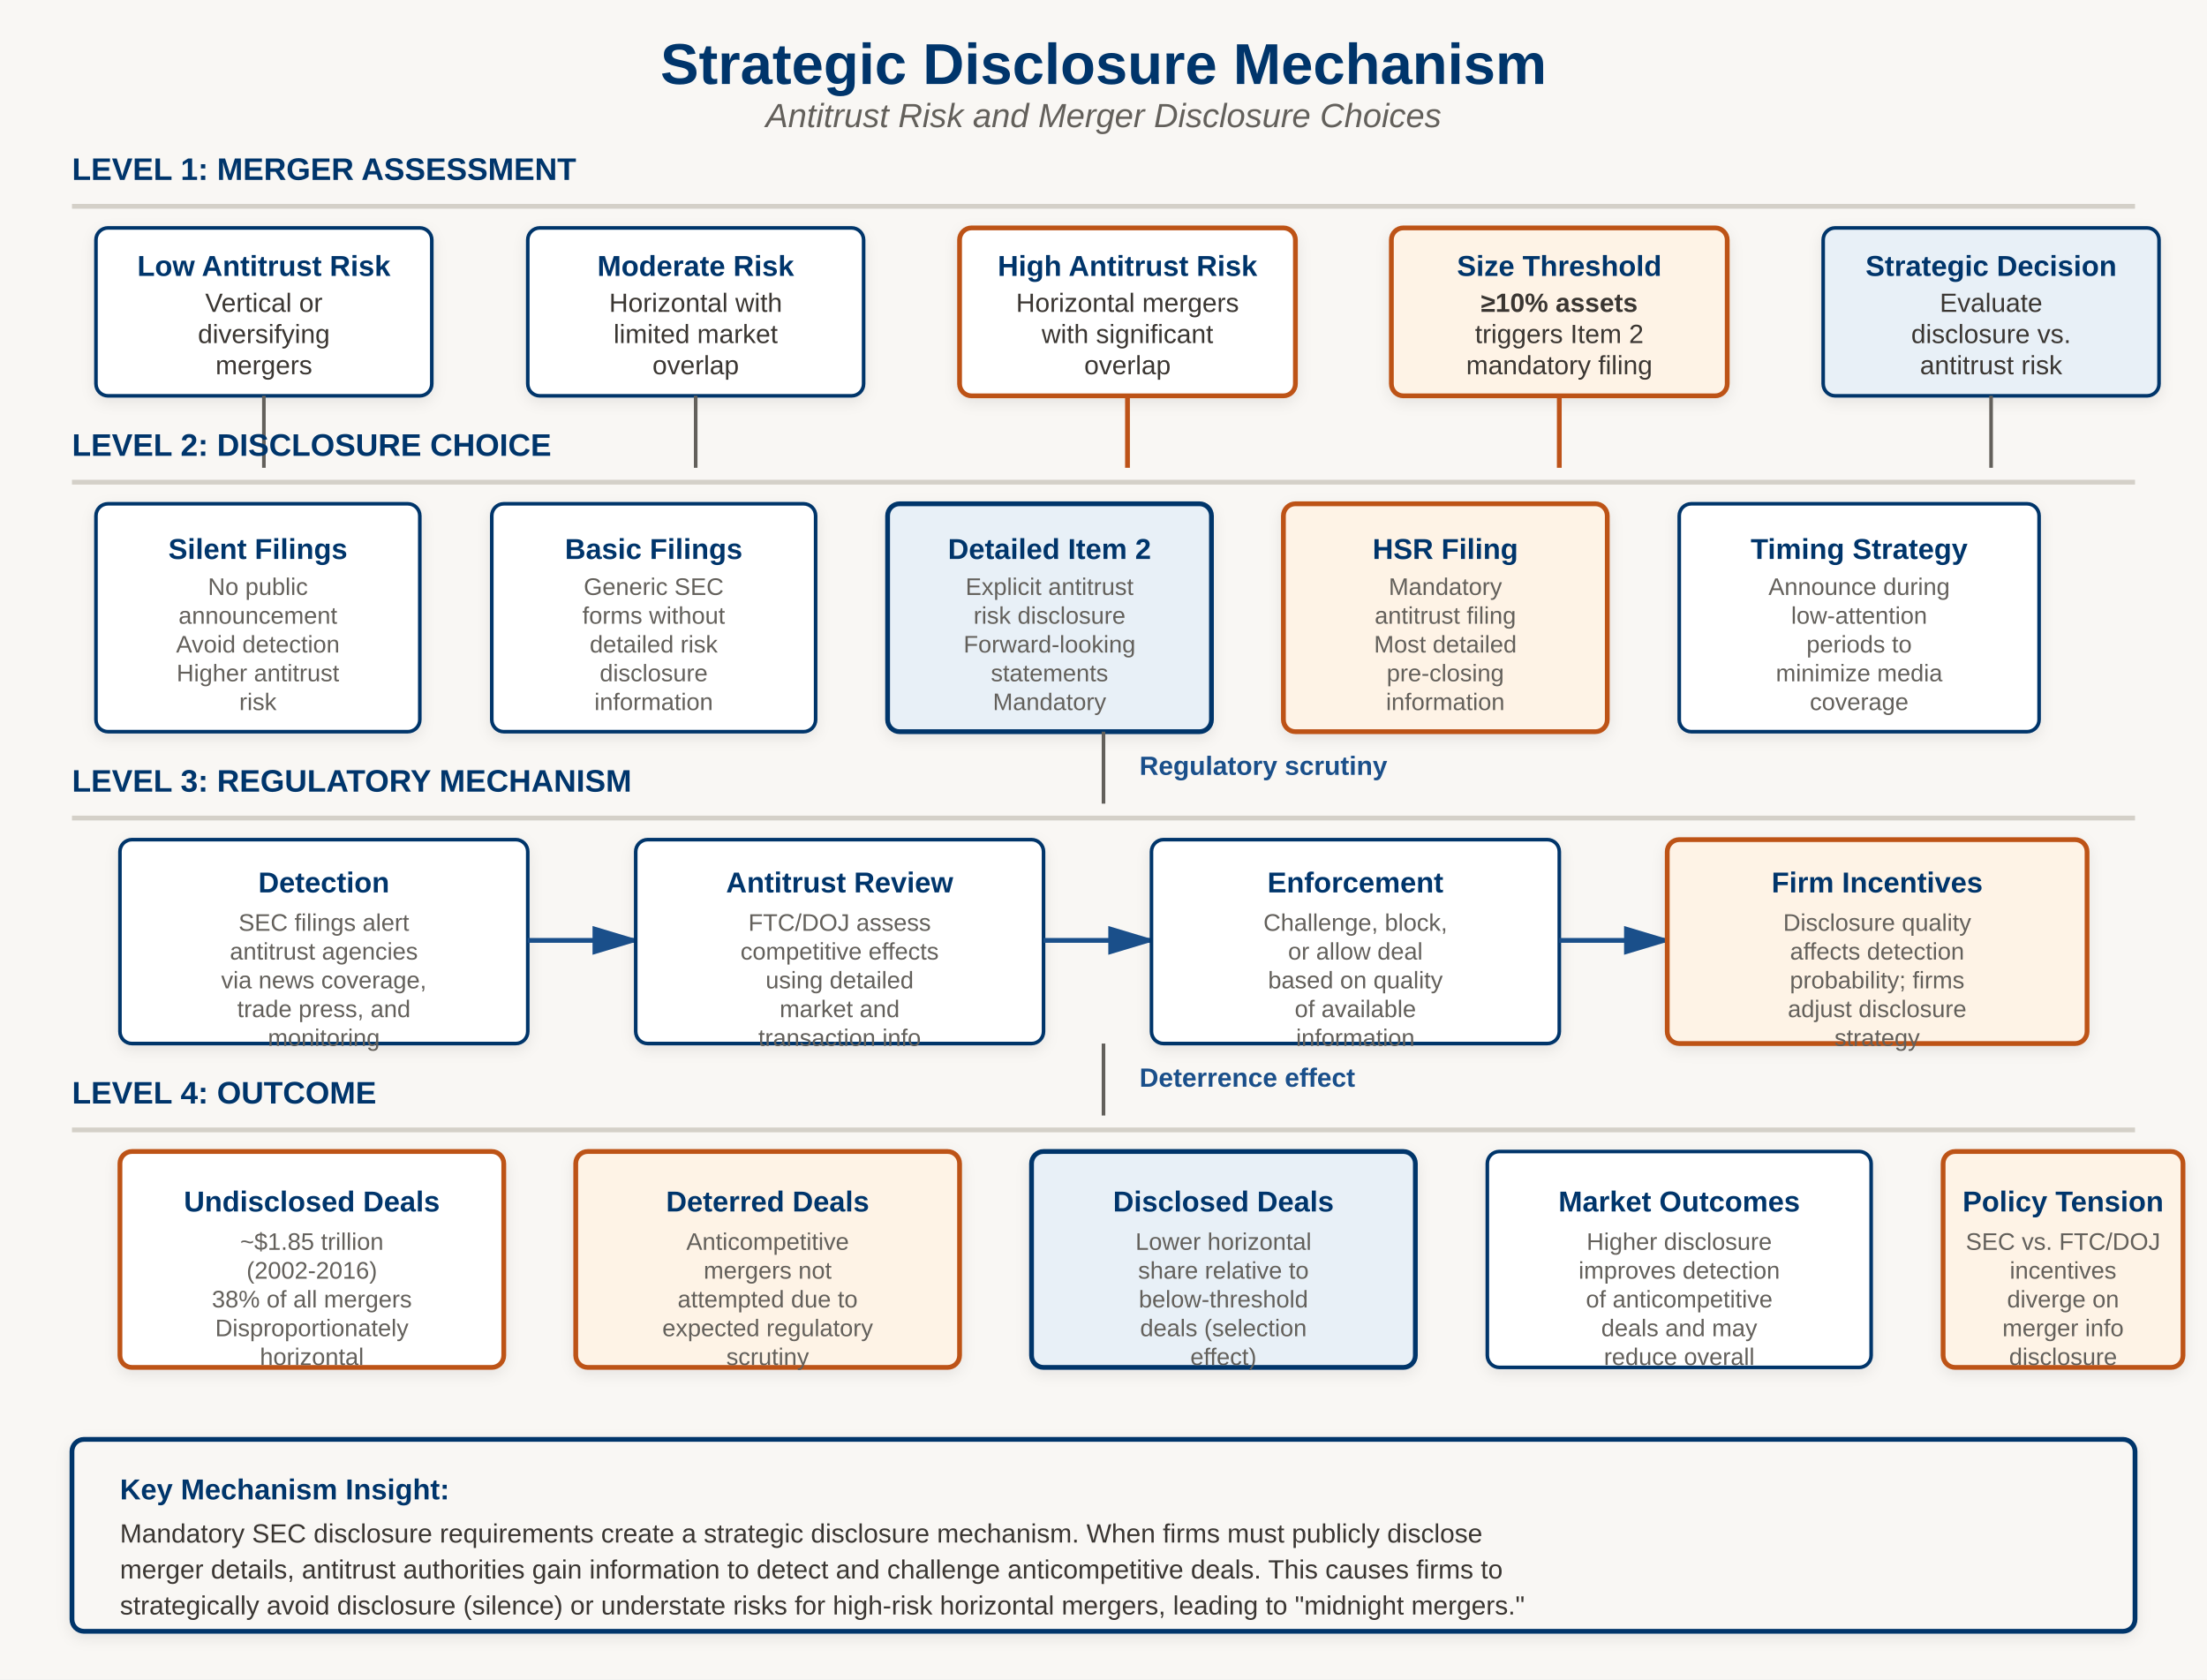
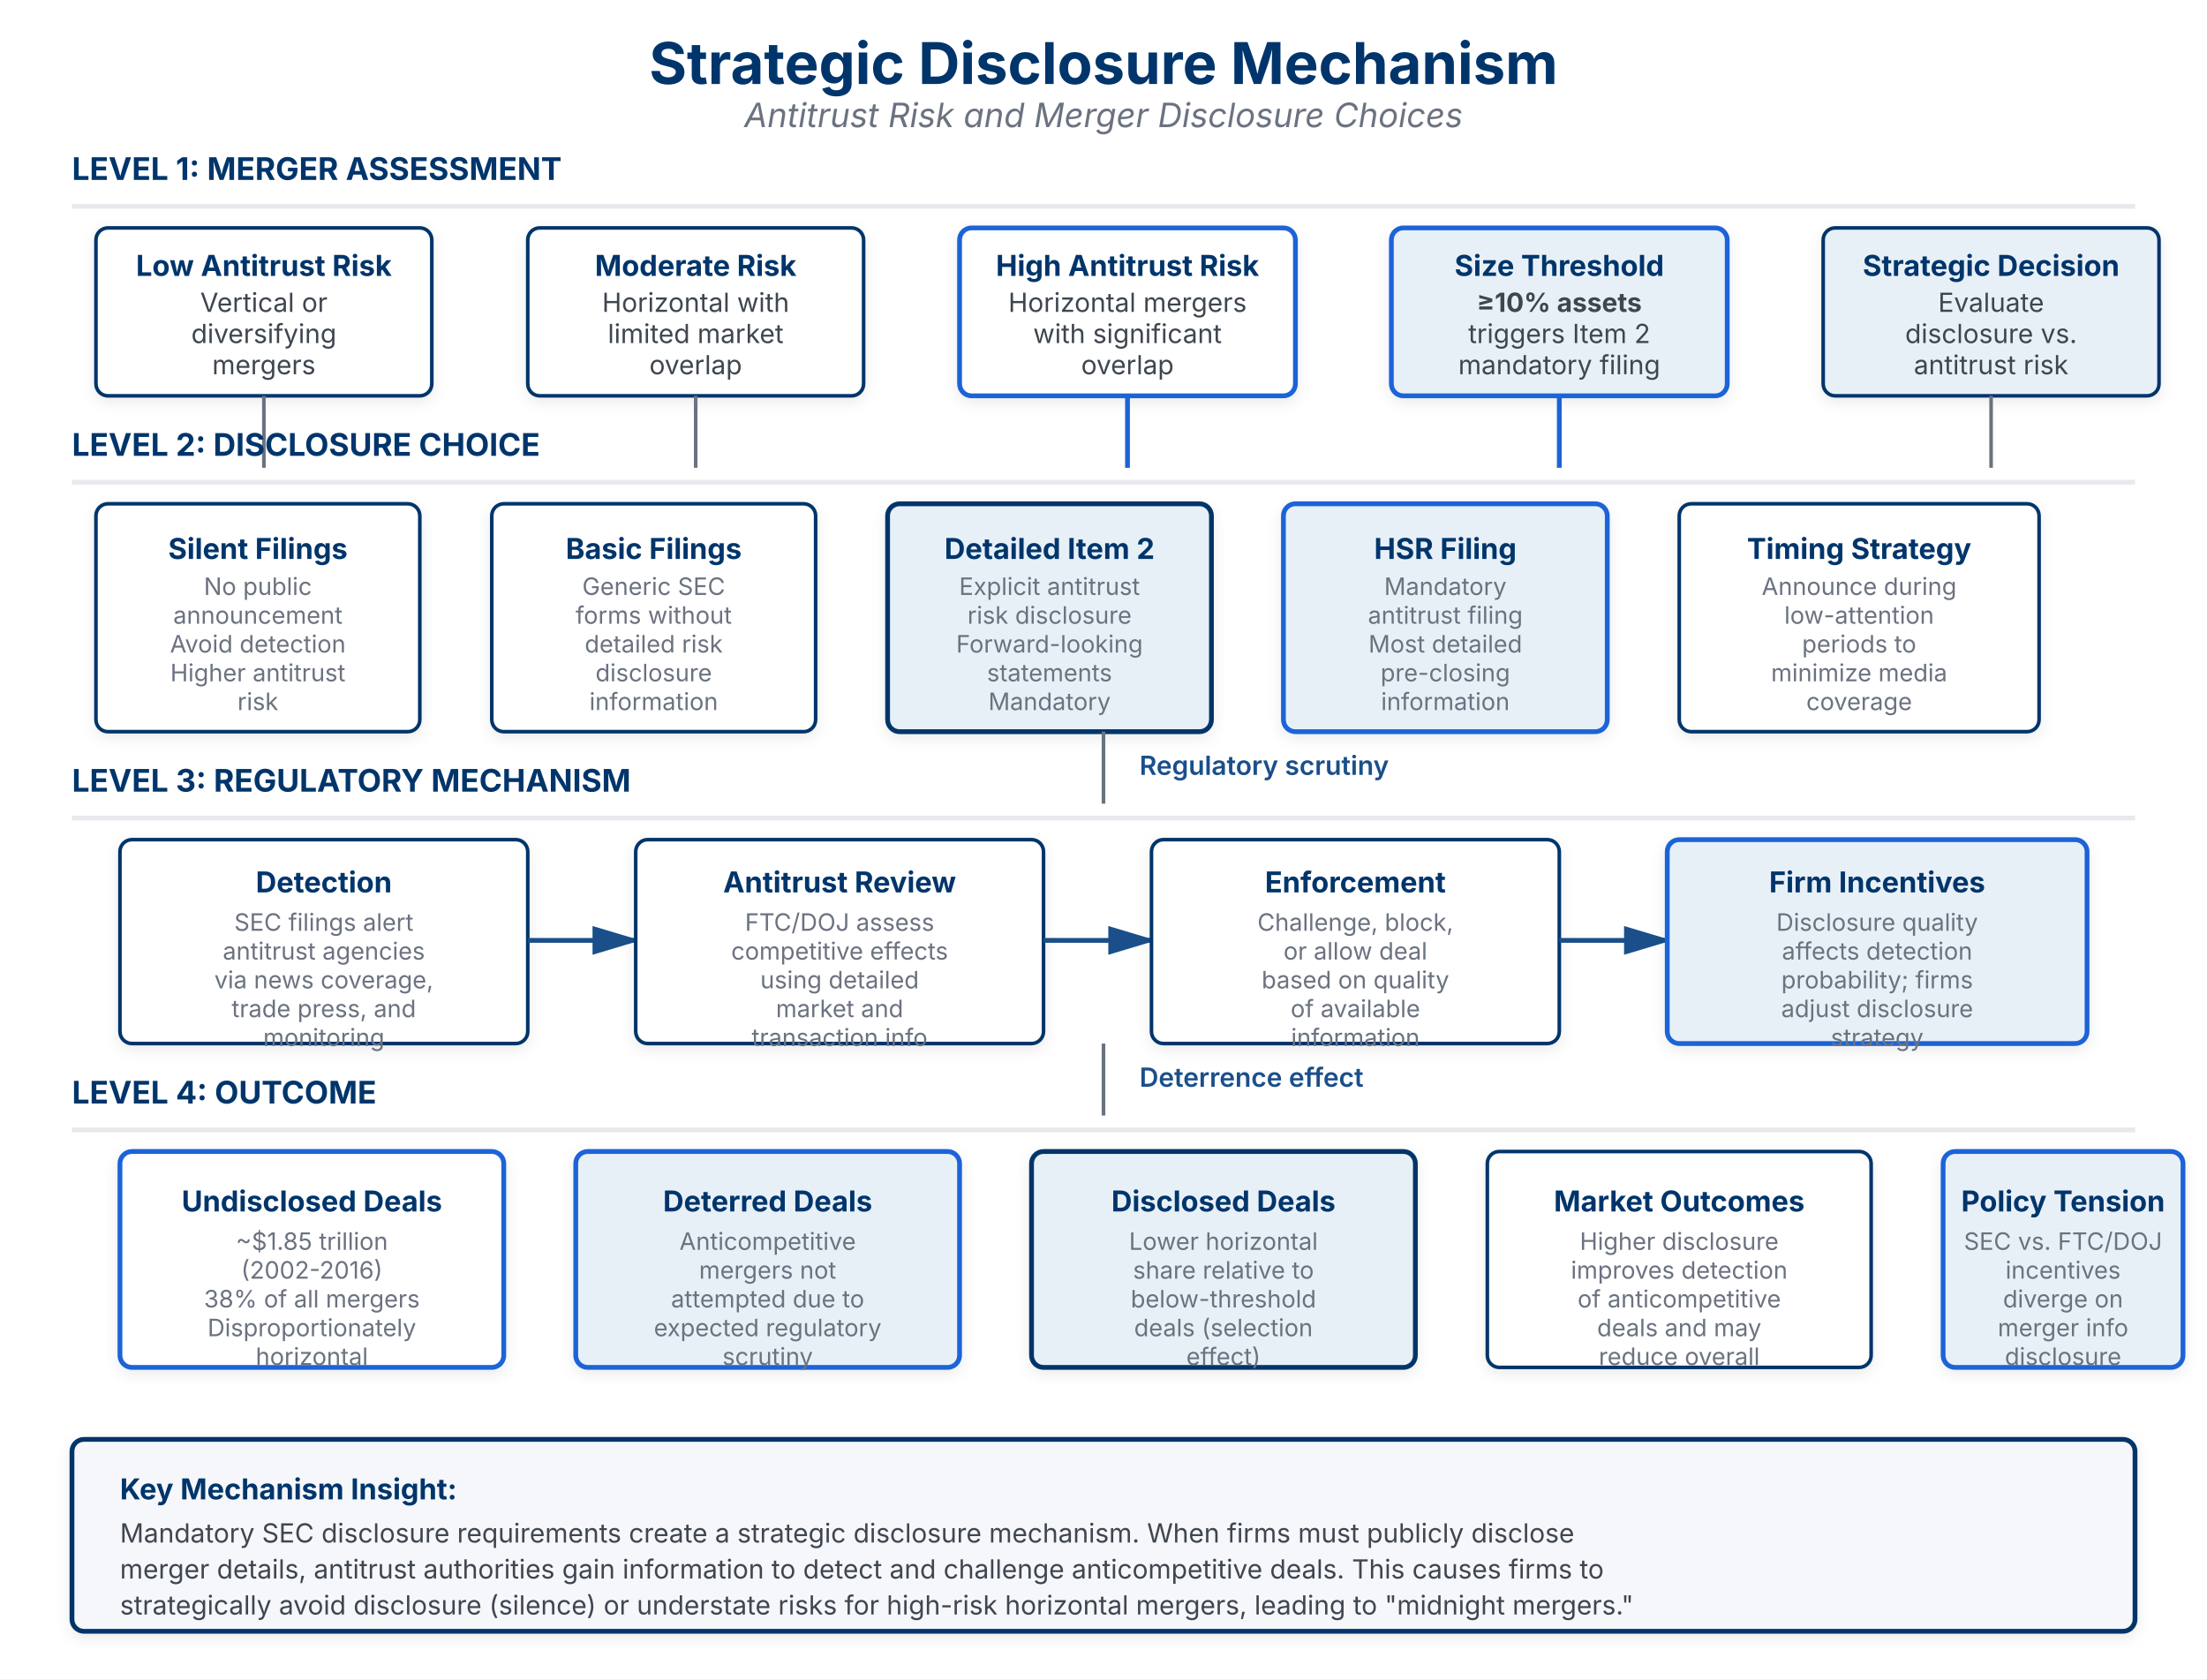
<svg xmlns="http://www.w3.org/2000/svg" width="920" height="700" viewBox="0 0 920 700" version="1.1">
  <defs>
    <style>
-       .title { font-size: 24px; font-weight: 700; font-family: 'Helvetica Neue', Arial, sans-serif; fill: #00356b; }
-       .subtitle { font-size: 14px; font-family: 'Helvetica Neue', Arial, sans-serif; fill: #63605b; font-style: italic; }
-       .section-label { font-size: 13px; font-weight: 700; font-family: 'Helvetica Neue', Arial, sans-serif; fill: #00356b; }
-       .box-title { font-size: 12px; font-weight: 700; font-family: 'Helvetica Neue', Arial, sans-serif; fill: #00356b; }
-       .box-text { font-size: 11px; font-family: 'Helvetica Neue', Arial, sans-serif; fill: #3a3632; line-height: 1.4; }
-       .box-text-small { font-size: 10px; font-family: 'Helvetica Neue', Arial, sans-serif; fill: #63605b; }
-       .arrow-label { font-size: 11px; font-family: 'Helvetica Neue', Arial, sans-serif; fill: #1a4f8a; font-weight: 600; }
+       .title { font-size: 24px; font-weight: 700; font-family: Inter, 'Helvetica Neue', Arial, sans-serif; fill: #00356b; }
+       .subtitle { font-size: 14px; font-family: Inter, 'Helvetica Neue', Arial, sans-serif; fill: #6b7280; font-style: italic; }
+       .section-label { font-size: 13px; font-weight: 700; font-family: Inter, 'Helvetica Neue', Arial, sans-serif; fill: #00356b; }
+       .box-title { font-size: 12px; font-weight: 700; font-family: Inter, 'Helvetica Neue', Arial, sans-serif; fill: #00356b; }
+       .box-text { font-size: 11px; font-family: Inter, 'Helvetica Neue', Arial, sans-serif; fill: #3f4650; line-height: 1.4; }
+       .box-text-small { font-size: 10px; font-family: Inter, 'Helvetica Neue', Arial, sans-serif; fill: #6b7280; }
+       .arrow-label { font-size: 11px; font-family: Inter, 'Helvetica Neue', Arial, sans-serif; fill: #1a4f8a; font-weight: 600; }
    </style>
    <marker id="arrowhead" markerWidth="10" markerHeight="10" refX="9" refY="3" orient="auto">
      <polygon points="0 0, 10 3, 0 6" fill="#1a4f8a" />
    </marker>
    <marker id="arrowhead-orange" markerWidth="10" markerHeight="10" refX="9" refY="3" orient="auto">
-       <polygon points="0 0, 10 3, 0 6" fill="#bd5319" />
+       <polygon points="0 0, 10 3, 0 6" fill="#1d63d8" />
    </marker>
    <filter id="shadow" x="-50%" y="-50%" width="200%" height="200%">
      <feDropShadow dx="0" dy="2" stdDeviation="3" flood-opacity="0.08" />
    </filter>
  </defs>
-   <rect width="920" height="700" fill="#f9f7f4" />
+   <rect width="920" height="700" fill="#ffffff" />
  <text x="460" y="35" text-anchor="middle" class="title">Strategic Disclosure Mechanism</text>
  <text x="460" y="53" text-anchor="middle" class="subtitle">Antitrust Risk and Merger Disclosure Choices</text>
  <g id="level1">
-     <rect x="30" y="85" width="860" height="2" fill="#d4d0c8" />
+     <rect x="30" y="85" width="860" height="2" fill="#e7e9ec" />
    <text x="30" y="75" class="section-label" font-size="10">LEVEL 1: MERGER ASSESSMENT</text>
    <rect x="40" y="95" width="140" height="70" rx="5" fill="#ffffff" stroke="#00356b" stroke-width="1.5" filter="url(#shadow)" />
    <text x="110" y="115" text-anchor="middle" class="box-title">Low Antitrust Risk</text>
    <text x="110" y="130" text-anchor="middle" class="box-text">Vertical or</text>
    <text x="110" y="143" text-anchor="middle" class="box-text">diversifying</text>
    <text x="110" y="156" text-anchor="middle" class="box-text">mergers</text>
    <rect x="220" y="95" width="140" height="70" rx="5" fill="#ffffff" stroke="#00356b" stroke-width="1.5" filter="url(#shadow)" />
    <text x="290" y="115" text-anchor="middle" class="box-title">Moderate Risk</text>
    <text x="290" y="130" text-anchor="middle" class="box-text">Horizontal with</text>
    <text x="290" y="143" text-anchor="middle" class="box-text">limited market</text>
    <text x="290" y="156" text-anchor="middle" class="box-text">overlap</text>
-     <rect x="400" y="95" width="140" height="70" rx="5" fill="#ffffff" stroke="#bd5319" stroke-width="2" filter="url(#shadow)" />
-     <text x="470" y="115" text-anchor="middle" class="box-title" fill="#bd5319">High Antitrust Risk</text>
+     <rect x="400" y="95" width="140" height="70" rx="5" fill="#ffffff" stroke="#1d63d8" stroke-width="2" filter="url(#shadow)" />
+     <text x="470" y="115" text-anchor="middle" class="box-title" fill="#1d63d8">High Antitrust Risk</text>
    <text x="470" y="130" text-anchor="middle" class="box-text">Horizontal mergers</text>
    <text x="470" y="143" text-anchor="middle" class="box-text">with significant</text>
    <text x="470" y="156" text-anchor="middle" class="box-text">overlap</text>
-     <rect x="580" y="95" width="140" height="70" rx="5" fill="#fef3e6" stroke="#bd5319" stroke-width="2" filter="url(#shadow)" />
-     <text x="650" y="115" text-anchor="middle" class="box-title" fill="#bd5319">Size Threshold</text>
+     <rect x="580" y="95" width="140" height="70" rx="5" fill="#e8f0f7" stroke="#1d63d8" stroke-width="2" filter="url(#shadow)" />
+     <text x="650" y="115" text-anchor="middle" class="box-title" fill="#1d63d8">Size Threshold</text>
    <text x="650" y="130" text-anchor="middle" class="box-text" font-weight="700">≥10% assets</text>
    <text x="650" y="143" text-anchor="middle" class="box-text">triggers Item 2</text>
    <text x="650" y="156" text-anchor="middle" class="box-text">mandatory filing</text>
    <rect x="760" y="95" width="140" height="70" rx="5" fill="#e8f0f7" stroke="#00356b" stroke-width="1.5" filter="url(#shadow)" />
    <text x="830" y="115" text-anchor="middle" class="box-title">Strategic Decision</text>
    <text x="830" y="130" text-anchor="middle" class="box-text">Evaluate</text>
    <text x="830" y="143" text-anchor="middle" class="box-text">disclosure vs.</text>
    <text x="830" y="156" text-anchor="middle" class="box-text">antitrust risk</text>
  </g>
-   <line x1="110" y1="165" x2="110" y2="195" stroke="#63605b" stroke-width="1.5" />
-   <line x1="290" y1="165" x2="290" y2="195" stroke="#63605b" stroke-width="1.5" />
-   <line x1="470" y1="165" x2="470" y2="195" stroke="#bd5319" stroke-width="2" />
-   <line x1="650" y1="165" x2="650" y2="195" stroke="#bd5319" stroke-width="2" />
-   <line x1="830" y1="165" x2="830" y2="195" stroke="#63605b" stroke-width="1.5" />
+   <line x1="110" y1="165" x2="110" y2="195" stroke="#6b7280" stroke-width="1.5" />
+   <line x1="290" y1="165" x2="290" y2="195" stroke="#6b7280" stroke-width="1.5" />
+   <line x1="470" y1="165" x2="470" y2="195" stroke="#1d63d8" stroke-width="2" />
+   <line x1="650" y1="165" x2="650" y2="195" stroke="#1d63d8" stroke-width="2" />
+   <line x1="830" y1="165" x2="830" y2="195" stroke="#6b7280" stroke-width="1.5" />
  <g id="level2">
-     <rect x="30" y="200" width="860" height="2" fill="#d4d0c8" />
+     <rect x="30" y="200" width="860" height="2" fill="#e7e9ec" />
    <text x="30" y="190" class="section-label" font-size="10">LEVEL 2: DISCLOSURE CHOICE</text>
    <rect x="40" y="210" width="135" height="95" rx="5" fill="#ffffff" stroke="#00356b" stroke-width="1.5" filter="url(#shadow)" />
    <text x="107.5" y="233" text-anchor="middle" class="box-title">Silent Filings</text>
    <text x="107.5" y="248" text-anchor="middle" class="box-text-small">No public</text>
    <text x="107.5" y="260" text-anchor="middle" class="box-text-small">announcement</text>
    <text x="107.5" y="272" text-anchor="middle" class="box-text-small">Avoid detection</text>
    <text x="107.5" y="284" text-anchor="middle" class="box-text-small">Higher antitrust</text>
    <text x="107.5" y="296" text-anchor="middle" class="box-text-small">risk</text>
    <rect x="205" y="210" width="135" height="95" rx="5" fill="#ffffff" stroke="#00356b" stroke-width="1.5" filter="url(#shadow)" />
    <text x="272.5" y="233" text-anchor="middle" class="box-title">Basic Filings</text>
    <text x="272.5" y="248" text-anchor="middle" class="box-text-small">Generic SEC</text>
    <text x="272.5" y="260" text-anchor="middle" class="box-text-small">forms without</text>
    <text x="272.5" y="272" text-anchor="middle" class="box-text-small">detailed risk</text>
    <text x="272.5" y="284" text-anchor="middle" class="box-text-small">disclosure</text>
    <text x="272.5" y="296" text-anchor="middle" class="box-text-small">information</text>
    <rect x="370" y="210" width="135" height="95" rx="5" fill="#e8f0f7" stroke="#00356b" stroke-width="2" filter="url(#shadow)" />
    <text x="437.5" y="233" text-anchor="middle" class="box-title">Detailed Item 2</text>
    <text x="437.5" y="248" text-anchor="middle" class="box-text-small">Explicit antitrust</text>
    <text x="437.5" y="260" text-anchor="middle" class="box-text-small">risk disclosure</text>
    <text x="437.5" y="272" text-anchor="middle" class="box-text-small">Forward-looking</text>
    <text x="437.5" y="284" text-anchor="middle" class="box-text-small">statements</text>
    <text x="437.5" y="296" text-anchor="middle" class="box-text-small">Mandatory</text>
-     <rect x="535" y="210" width="135" height="95" rx="5" fill="#fef3e6" stroke="#bd5319" stroke-width="2" filter="url(#shadow)" />
-     <text x="602.5" y="233" text-anchor="middle" class="box-title" fill="#bd5319">HSR Filing</text>
+     <rect x="535" y="210" width="135" height="95" rx="5" fill="#e8f0f7" stroke="#1d63d8" stroke-width="2" filter="url(#shadow)" />
+     <text x="602.5" y="233" text-anchor="middle" class="box-title" fill="#1d63d8">HSR Filing</text>
    <text x="602.5" y="248" text-anchor="middle" class="box-text-small">Mandatory</text>
    <text x="602.5" y="260" text-anchor="middle" class="box-text-small">antitrust filing</text>
    <text x="602.5" y="272" text-anchor="middle" class="box-text-small">Most detailed</text>
    <text x="602.5" y="284" text-anchor="middle" class="box-text-small">pre-closing</text>
    <text x="602.5" y="296" text-anchor="middle" class="box-text-small">information</text>
    <rect x="700" y="210" width="150" height="95" rx="5" fill="#ffffff" stroke="#00356b" stroke-width="1.5" filter="url(#shadow)" />
    <text x="775" y="233" text-anchor="middle" class="box-title">Timing Strategy</text>
    <text x="775" y="248" text-anchor="middle" class="box-text-small">Announce during</text>
    <text x="775" y="260" text-anchor="middle" class="box-text-small">low-attention</text>
    <text x="775" y="272" text-anchor="middle" class="box-text-small">periods to</text>
    <text x="775" y="284" text-anchor="middle" class="box-text-small">minimize media</text>
    <text x="775" y="296" text-anchor="middle" class="box-text-small">coverage</text>
  </g>
-   <line x1="460" y1="305" x2="460" y2="335" stroke="#63605b" stroke-width="1.5" />
+   <line x1="460" y1="305" x2="460" y2="335" stroke="#6b7280" stroke-width="1.5" />
  <text x="475" y="323" class="arrow-label" font-size="10">Regulatory scrutiny</text>
  <g id="level3">
-     <rect x="30" y="340" width="860" height="2" fill="#d4d0c8" />
+     <rect x="30" y="340" width="860" height="2" fill="#e7e9ec" />
    <text x="30" y="330" class="section-label" font-size="10">LEVEL 3: REGULATORY MECHANISM</text>
    <rect x="50" y="350" width="170" height="85" rx="5" fill="#ffffff" stroke="#00356b" stroke-width="1.5" filter="url(#shadow)" />
    <text x="135" y="372" text-anchor="middle" class="box-title">Detection</text>
    <text x="135" y="388" text-anchor="middle" class="box-text-small">SEC filings alert</text>
    <text x="135" y="400" text-anchor="middle" class="box-text-small">antitrust agencies</text>
    <text x="135" y="412" text-anchor="middle" class="box-text-small">via news coverage,</text>
    <text x="135" y="424" text-anchor="middle" class="box-text-small">trade press, and</text>
    <text x="135" y="436" text-anchor="middle" class="box-text-small">monitoring</text>
    <line x1="220" y1="392" x2="265" y2="392" stroke="#1a4f8a" stroke-width="2" marker-end="url(#arrowhead)" />
    <rect x="265" y="350" width="170" height="85" rx="5" fill="#ffffff" stroke="#00356b" stroke-width="1.5" filter="url(#shadow)" />
    <text x="350" y="372" text-anchor="middle" class="box-title">Antitrust Review</text>
    <text x="350" y="388" text-anchor="middle" class="box-text-small">FTC/DOJ assess</text>
    <text x="350" y="400" text-anchor="middle" class="box-text-small">competitive effects</text>
    <text x="350" y="412" text-anchor="middle" class="box-text-small">using detailed</text>
    <text x="350" y="424" text-anchor="middle" class="box-text-small">market and</text>
    <text x="350" y="436" text-anchor="middle" class="box-text-small">transaction info</text>
    <line x1="435" y1="392" x2="480" y2="392" stroke="#1a4f8a" stroke-width="2" marker-end="url(#arrowhead)" />
    <rect x="480" y="350" width="170" height="85" rx="5" fill="#ffffff" stroke="#00356b" stroke-width="1.5" filter="url(#shadow)" />
    <text x="565" y="372" text-anchor="middle" class="box-title">Enforcement</text>
    <text x="565" y="388" text-anchor="middle" class="box-text-small">Challenge, block,</text>
    <text x="565" y="400" text-anchor="middle" class="box-text-small">or allow deal</text>
    <text x="565" y="412" text-anchor="middle" class="box-text-small">based on quality</text>
    <text x="565" y="424" text-anchor="middle" class="box-text-small">of available</text>
    <text x="565" y="436" text-anchor="middle" class="box-text-small">information</text>
    <line x1="650" y1="392" x2="695" y2="392" stroke="#1a4f8a" stroke-width="2" marker-end="url(#arrowhead)" />
-     <rect x="695" y="350" width="175" height="85" rx="5" fill="#fef3e6" stroke="#bd5319" stroke-width="2" filter="url(#shadow)" />
-     <text x="782.5" y="372" text-anchor="middle" class="box-title" fill="#bd5319">Firm Incentives</text>
+     <rect x="695" y="350" width="175" height="85" rx="5" fill="#e8f0f7" stroke="#1d63d8" stroke-width="2" filter="url(#shadow)" />
+     <text x="782.5" y="372" text-anchor="middle" class="box-title" fill="#1d63d8">Firm Incentives</text>
    <text x="782.5" y="388" text-anchor="middle" class="box-text-small">Disclosure quality</text>
    <text x="782.5" y="400" text-anchor="middle" class="box-text-small">affects detection</text>
    <text x="782.5" y="412" text-anchor="middle" class="box-text-small">probability; firms</text>
    <text x="782.5" y="424" text-anchor="middle" class="box-text-small">adjust disclosure</text>
    <text x="782.5" y="436" text-anchor="middle" class="box-text-small">strategy</text>
  </g>
-   <line x1="460" y1="435" x2="460" y2="465" stroke="#63605b" stroke-width="1.5" />
+   <line x1="460" y1="435" x2="460" y2="465" stroke="#6b7280" stroke-width="1.5" />
  <text x="475" y="453" class="arrow-label" font-size="10">Deterrence effect</text>
  <g id="level4">
-     <rect x="30" y="470" width="860" height="2" fill="#d4d0c8" />
+     <rect x="30" y="470" width="860" height="2" fill="#e7e9ec" />
    <text x="30" y="460" class="section-label" font-size="10">LEVEL 4: OUTCOME</text>
-     <rect x="50" y="480" width="160" height="90" rx="5" fill="#ffffff" stroke="#bd5319" stroke-width="2" filter="url(#shadow)" />
-     <text x="130" y="505" text-anchor="middle" class="box-title" fill="#bd5319">Undisclosed Deals</text>
+     <rect x="50" y="480" width="160" height="90" rx="5" fill="#ffffff" stroke="#1d63d8" stroke-width="2" filter="url(#shadow)" />
+     <text x="130" y="505" text-anchor="middle" class="box-title" fill="#1d63d8">Undisclosed Deals</text>
    <text x="130" y="521" text-anchor="middle" class="box-text-small">~$1.85 trillion</text>
    <text x="130" y="533" text-anchor="middle" class="box-text-small">(2002-2016)</text>
    <text x="130" y="545" text-anchor="middle" class="box-text-small">38% of all mergers</text>
    <text x="130" y="557" text-anchor="middle" class="box-text-small">Disproportionately</text>
    <text x="130" y="569" text-anchor="middle" class="box-text-small">horizontal</text>
-     <rect x="240" y="480" width="160" height="90" rx="5" fill="#fef3e6" stroke="#bd5319" stroke-width="2" filter="url(#shadow)" />
-     <text x="320" y="505" text-anchor="middle" class="box-title" fill="#bd5319">Deterred Deals</text>
+     <rect x="240" y="480" width="160" height="90" rx="5" fill="#e8f0f7" stroke="#1d63d8" stroke-width="2" filter="url(#shadow)" />
+     <text x="320" y="505" text-anchor="middle" class="box-title" fill="#1d63d8">Deterred Deals</text>
    <text x="320" y="521" text-anchor="middle" class="box-text-small">Anticompetitive</text>
    <text x="320" y="533" text-anchor="middle" class="box-text-small">mergers not</text>
    <text x="320" y="545" text-anchor="middle" class="box-text-small">attempted due to</text>
    <text x="320" y="557" text-anchor="middle" class="box-text-small">expected regulatory</text>
    <text x="320" y="569" text-anchor="middle" class="box-text-small">scrutiny</text>
    <rect x="430" y="480" width="160" height="90" rx="5" fill="#e8f0f7" stroke="#00356b" stroke-width="2" filter="url(#shadow)" />
    <text x="510" y="505" text-anchor="middle" class="box-title">Disclosed Deals</text>
    <text x="510" y="521" text-anchor="middle" class="box-text-small">Lower horizontal</text>
    <text x="510" y="533" text-anchor="middle" class="box-text-small">share relative to</text>
    <text x="510" y="545" text-anchor="middle" class="box-text-small">below-threshold</text>
    <text x="510" y="557" text-anchor="middle" class="box-text-small">deals (selection</text>
    <text x="510" y="569" text-anchor="middle" class="box-text-small">effect)</text>
    <rect x="620" y="480" width="160" height="90" rx="5" fill="#ffffff" stroke="#00356b" stroke-width="1.5" filter="url(#shadow)" />
    <text x="700" y="505" text-anchor="middle" class="box-title">Market Outcomes</text>
    <text x="700" y="521" text-anchor="middle" class="box-text-small">Higher disclosure</text>
    <text x="700" y="533" text-anchor="middle" class="box-text-small">improves detection</text>
    <text x="700" y="545" text-anchor="middle" class="box-text-small">of anticompetitive</text>
    <text x="700" y="557" text-anchor="middle" class="box-text-small">deals and may</text>
    <text x="700" y="569" text-anchor="middle" class="box-text-small">reduce overall</text>
-     <rect x="810" y="480" width="100" height="90" rx="5" fill="#fef3e6" stroke="#bd5319" stroke-width="2" filter="url(#shadow)" />
-     <text x="860" y="505" text-anchor="middle" class="box-title" fill="#bd5319">Policy Tension</text>
+     <rect x="810" y="480" width="100" height="90" rx="5" fill="#e8f0f7" stroke="#1d63d8" stroke-width="2" filter="url(#shadow)" />
+     <text x="860" y="505" text-anchor="middle" class="box-title" fill="#1d63d8">Policy Tension</text>
    <text x="860" y="521" text-anchor="middle" class="box-text-small">SEC vs. FTC/DOJ</text>
    <text x="860" y="533" text-anchor="middle" class="box-text-small">incentives</text>
    <text x="860" y="545" text-anchor="middle" class="box-text-small">diverge on</text>
    <text x="860" y="557" text-anchor="middle" class="box-text-small">merger info</text>
    <text x="860" y="569" text-anchor="middle" class="box-text-small">disclosure</text>
  </g>
-   <rect x="30" y="600" width="860" height="80" rx="5" fill="#f9f7f4" stroke="#00356b" stroke-width="2" filter="url(#shadow)" />
+   <rect x="30" y="600" width="860" height="80" rx="5" fill="#f5f7fa" stroke="#00356b" stroke-width="2" filter="url(#shadow)" />
  <text x="50" y="625" class="box-title" font-size="12">Key Mechanism Insight:</text>
  <text x="50" y="643" class="box-text">Mandatory SEC disclosure requirements create a strategic disclosure mechanism. When firms must publicly disclose</text>
  <text x="50" y="658" class="box-text">merger details, antitrust authorities gain information to detect and challenge anticompetitive deals. This causes firms to</text>
  <text x="50" y="673" class="box-text">strategically avoid disclosure (silence) or understate risks for high-risk horizontal mergers, leading to "midnight mergers."</text>
</svg>
